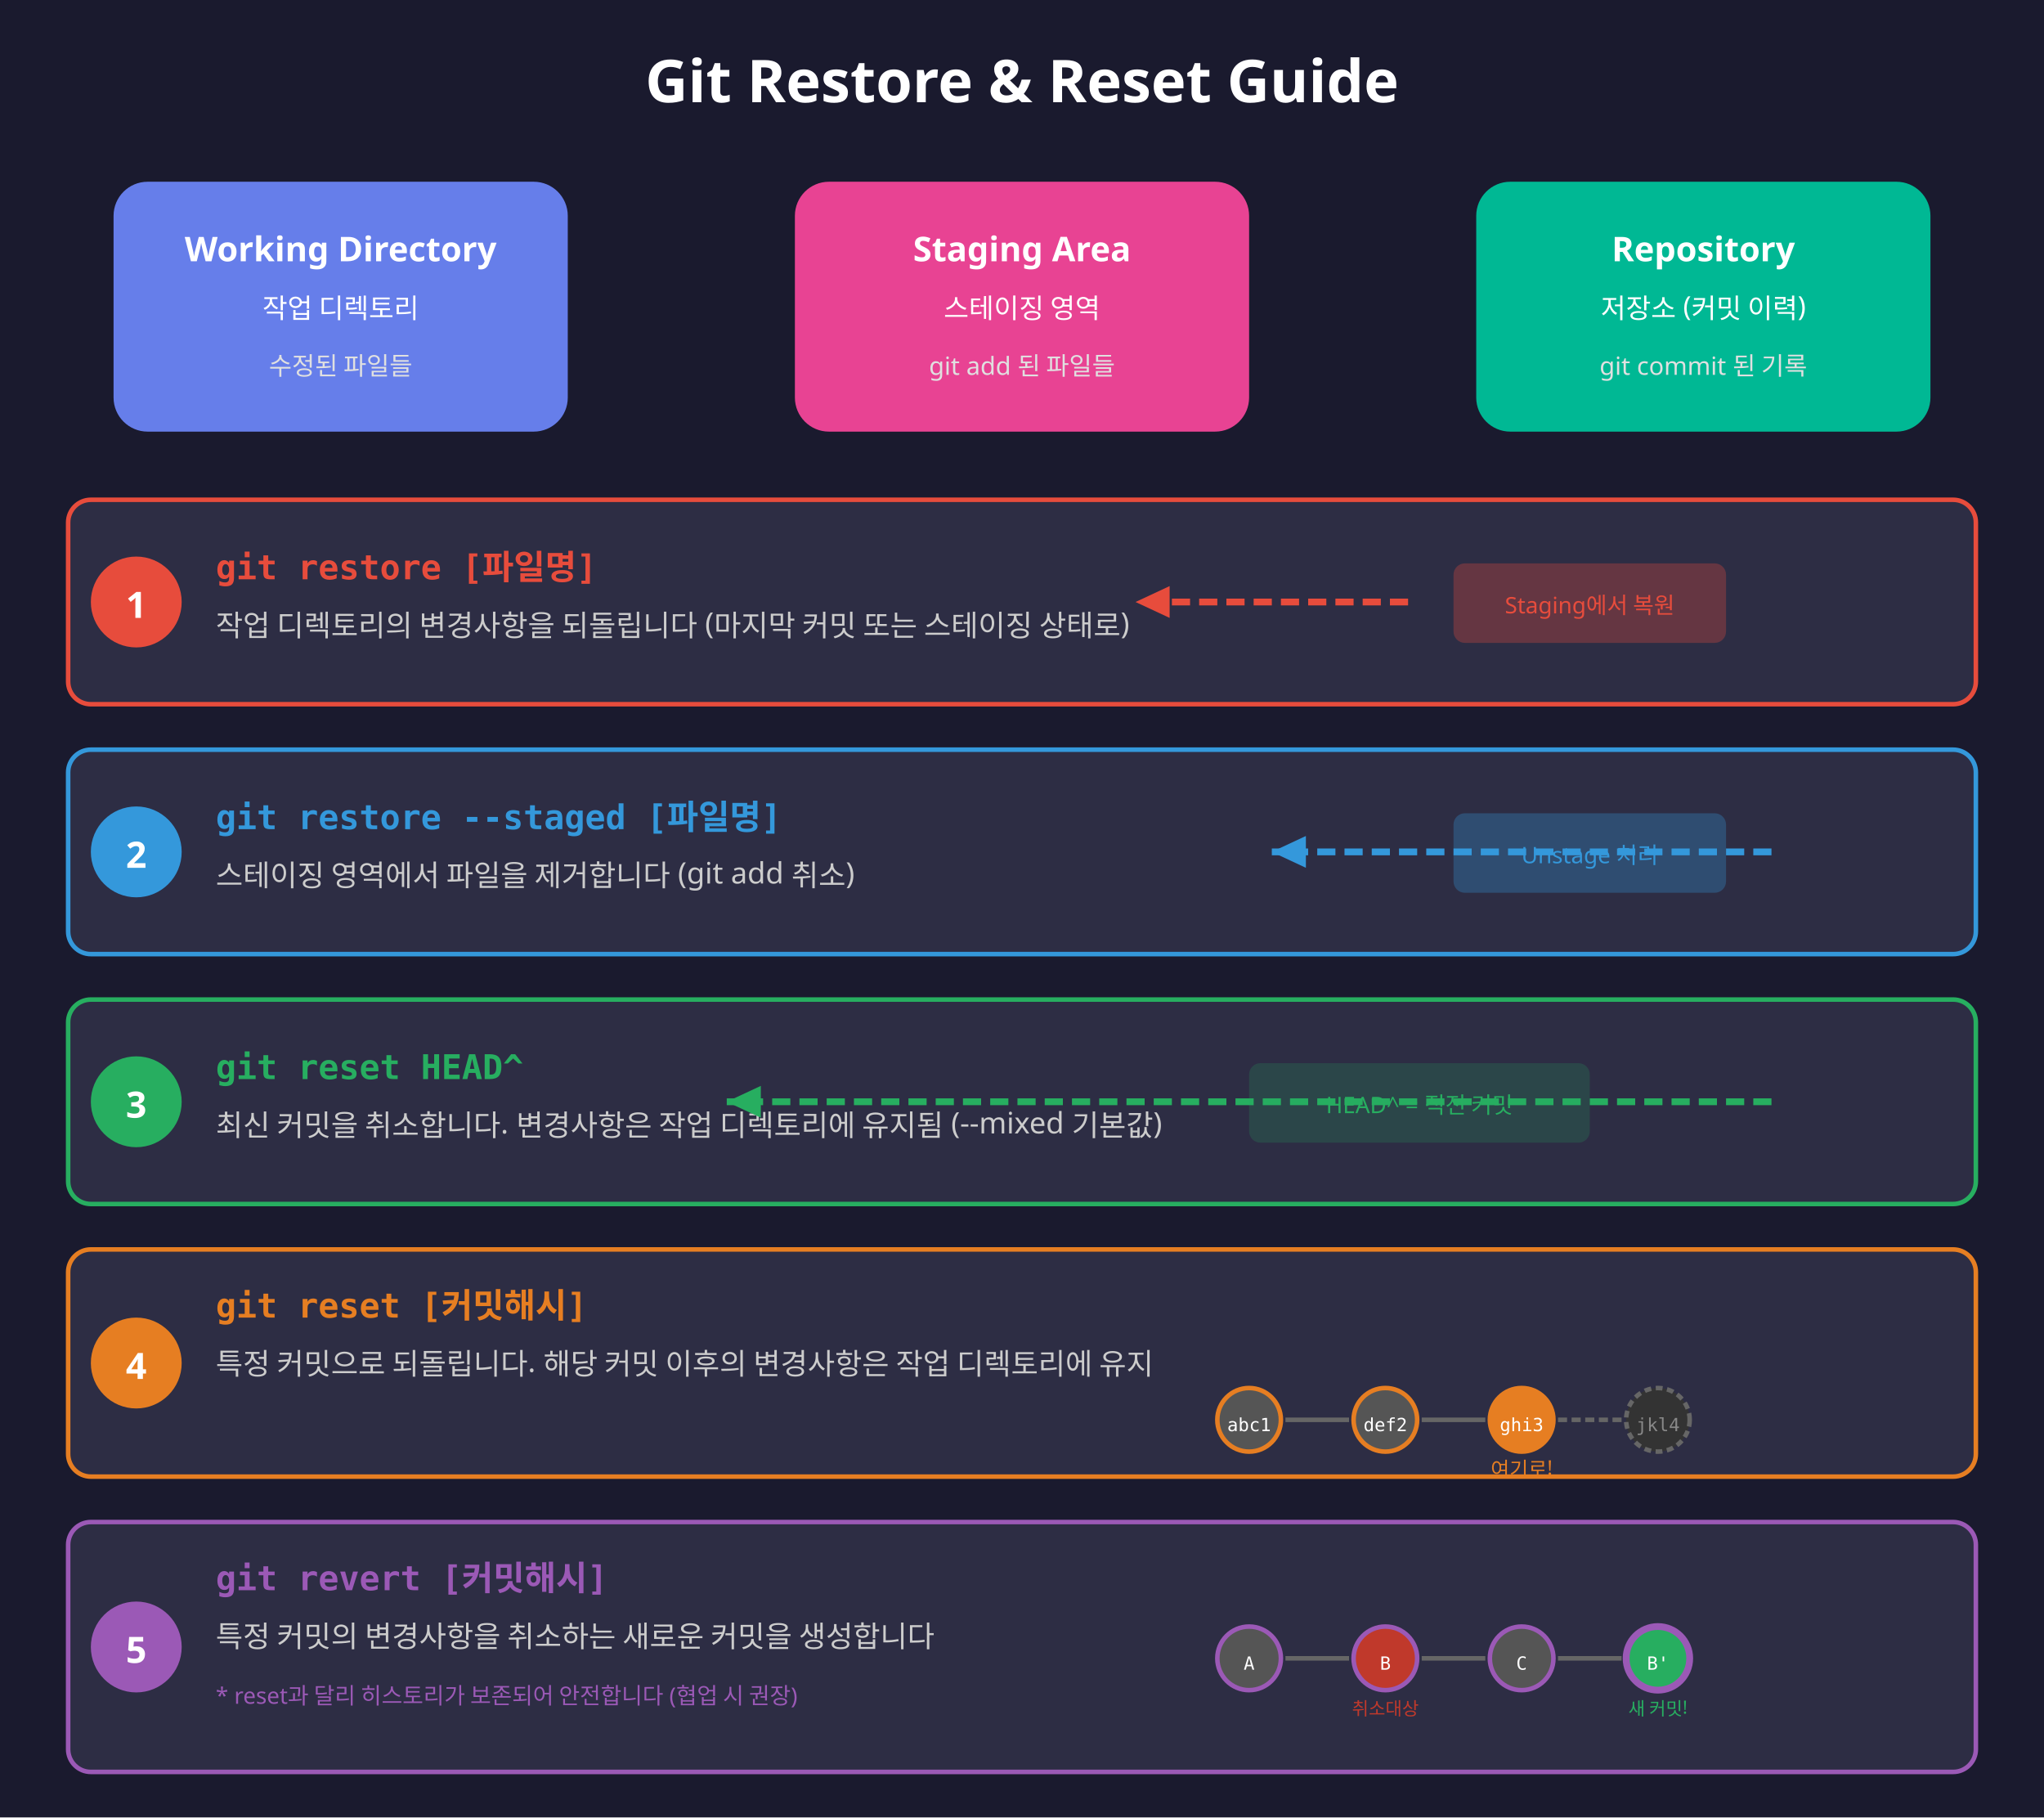
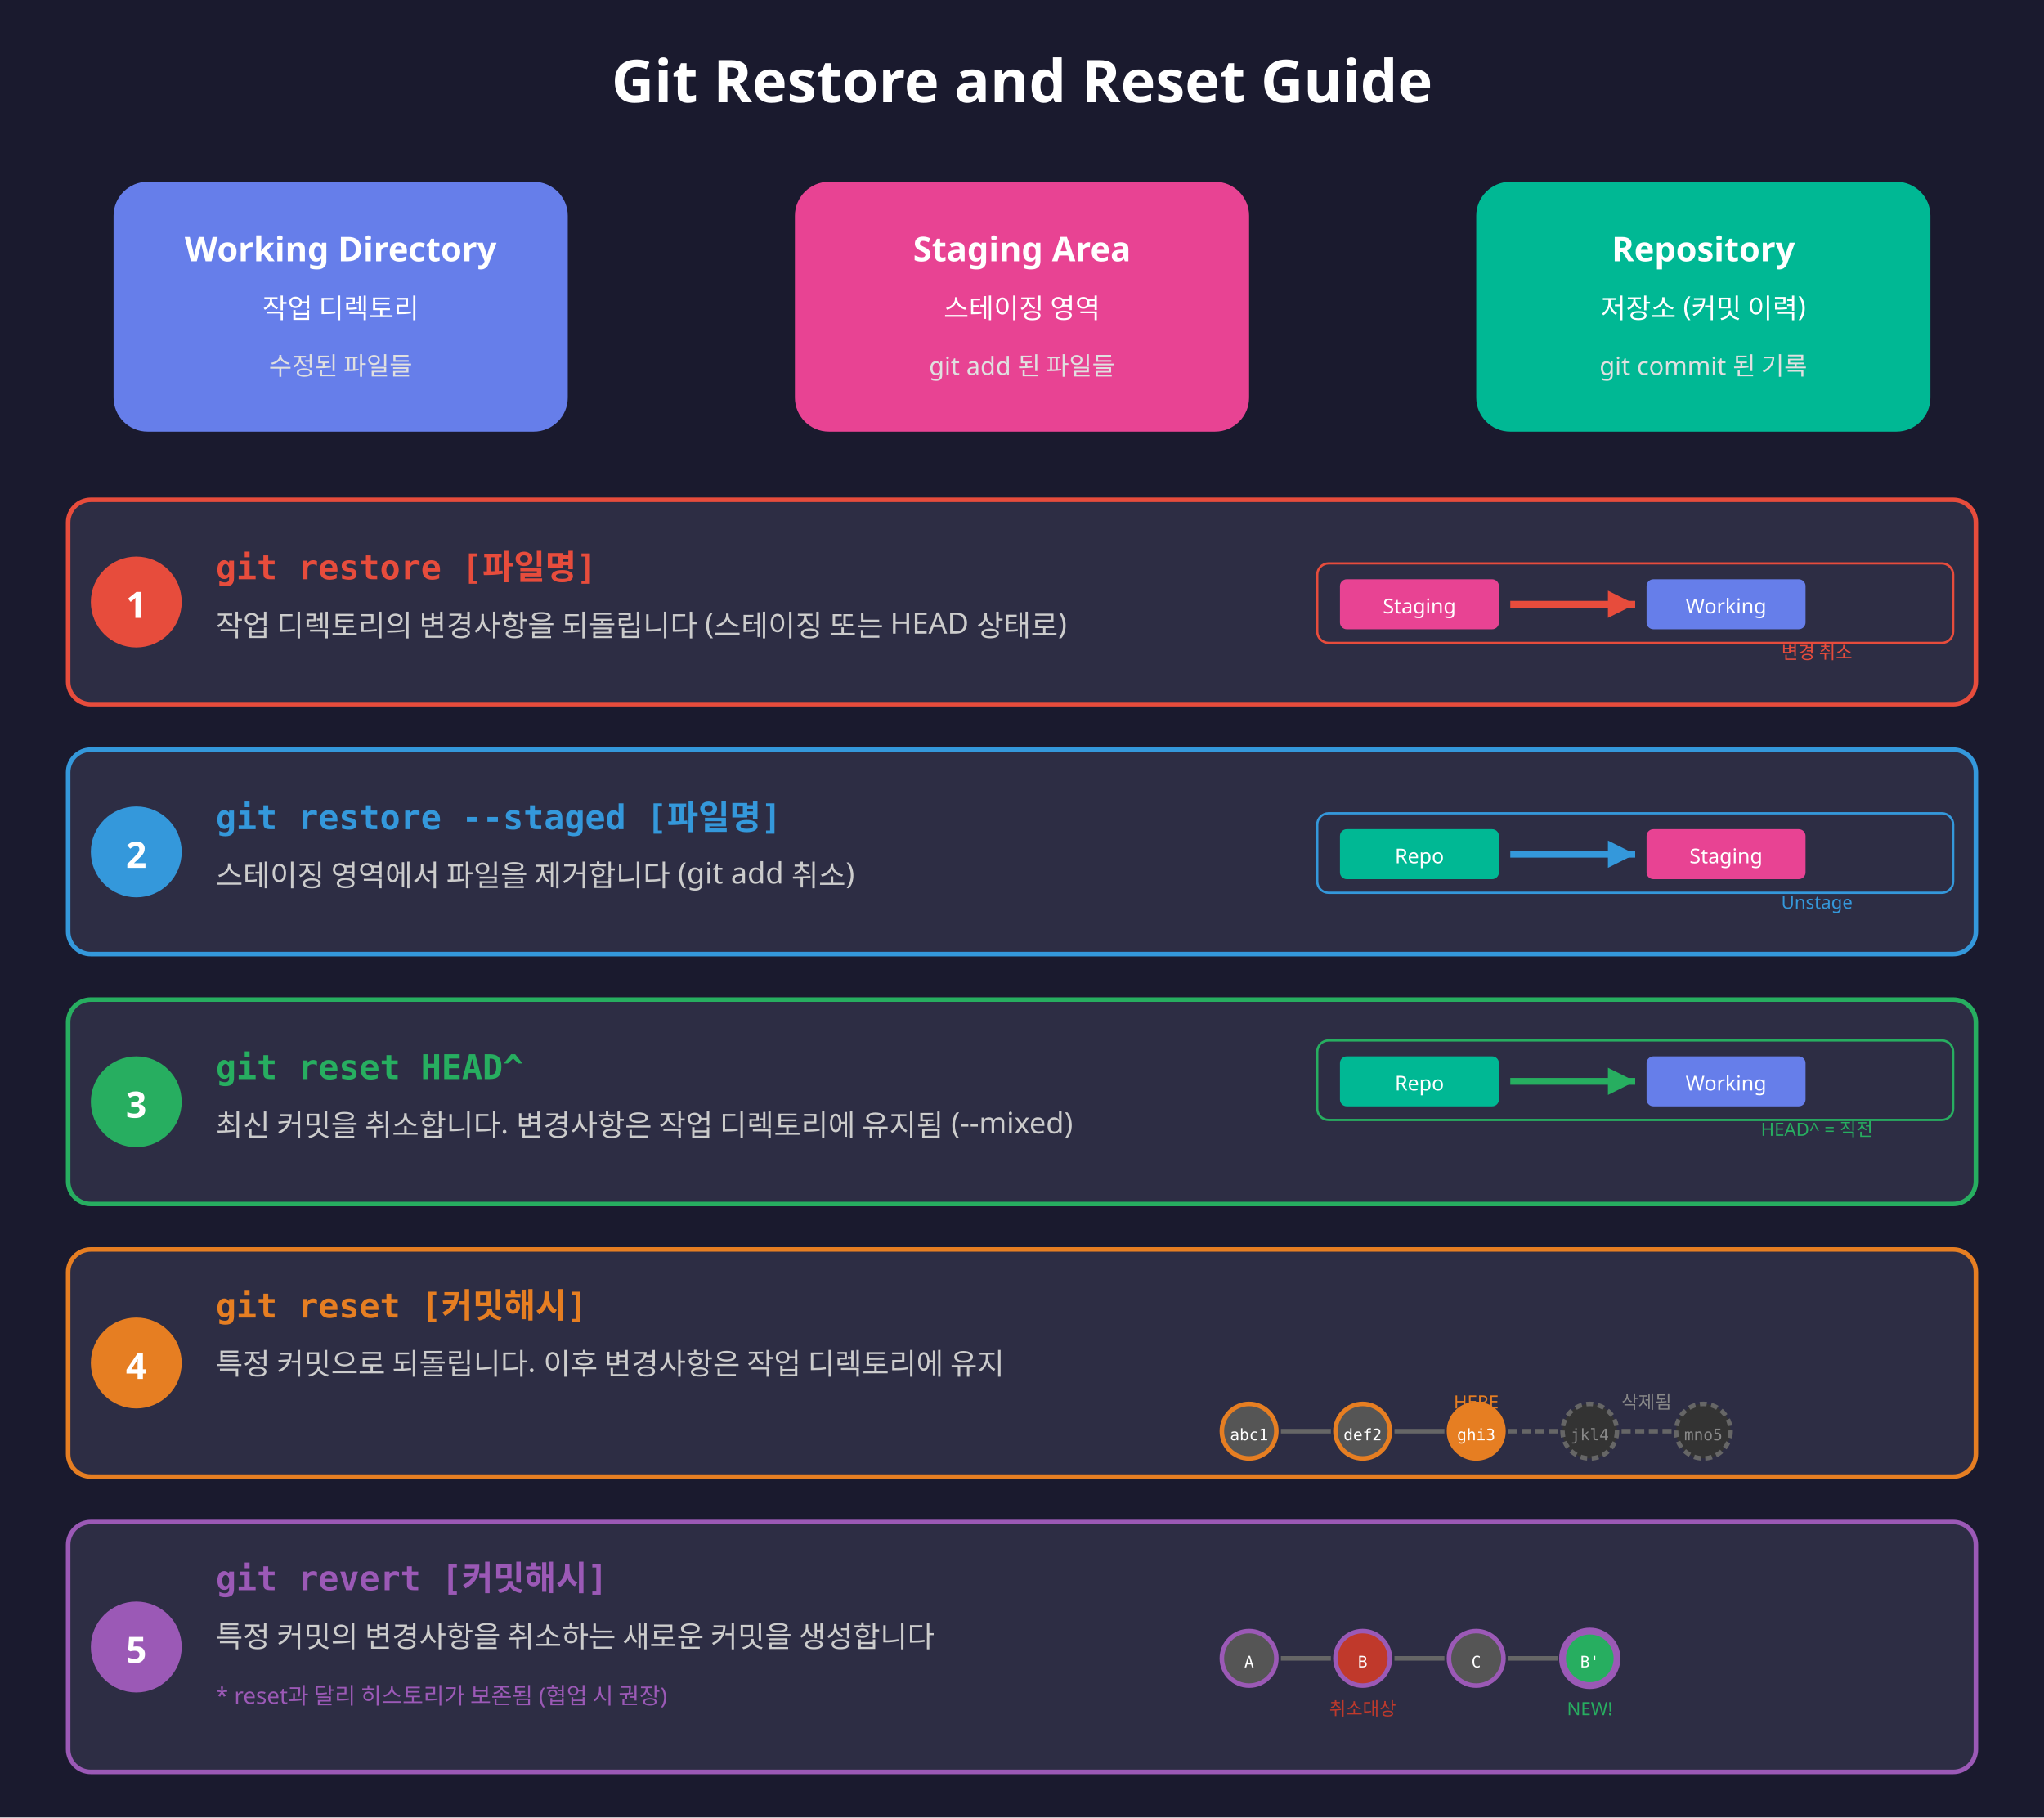
<svg xmlns="http://www.w3.org/2000/svg" viewBox="0 0 900 800" width="900" height="800">
  <rect width="900" height="800" fill="#1a1a2e" />
-   <text x="450" y="45" text-anchor="middle" font-family="sans-serif" font-size="26" font-weight="bold" fill="#ffffff">Git Restore &amp; Reset Guide</text>
+   <text x="450" y="45" text-anchor="middle" font-family="sans-serif" font-size="26" font-weight="bold" fill="#ffffff">Git Restore and Reset Guide</text>
  <rect x="50" y="80" width="200" height="110" rx="15" fill="#667eea" />
  <text x="150" y="115" text-anchor="middle" font-family="sans-serif" font-size="15" font-weight="bold" fill="#ffffff">Working Directory</text>
  <text x="150" y="140" text-anchor="middle" font-family="sans-serif" font-size="12" fill="#ffffff">작업 디렉토리</text>
  <text x="150" y="165" text-anchor="middle" font-family="sans-serif" font-size="11" fill="#e0e0e0">수정된 파일들</text>
  <rect x="350" y="80" width="200" height="110" rx="15" fill="#e84393" />
  <text x="450" y="115" text-anchor="middle" font-family="sans-serif" font-size="15" font-weight="bold" fill="#ffffff">Staging Area</text>
  <text x="450" y="140" text-anchor="middle" font-family="sans-serif" font-size="12" fill="#ffffff">스테이징 영역</text>
  <text x="450" y="165" text-anchor="middle" font-family="sans-serif" font-size="11" fill="#e0e0e0">git add 된 파일들</text>
  <rect x="650" y="80" width="200" height="110" rx="15" fill="#00b894" />
  <text x="750" y="115" text-anchor="middle" font-family="sans-serif" font-size="15" font-weight="bold" fill="#ffffff">Repository</text>
  <text x="750" y="140" text-anchor="middle" font-family="sans-serif" font-size="12" fill="#ffffff">저장소 (커밋 이력)</text>
  <text x="750" y="165" text-anchor="middle" font-family="sans-serif" font-size="11" fill="#e0e0e0">git commit 된 기록</text>
  <rect x="30" y="220" width="840" height="90" rx="10" fill="#2d2d44" stroke="#e74c3c" stroke-width="2" />
  <circle cx="60" cy="265" r="20" fill="#e74c3c" />
  <text x="60" y="272" text-anchor="middle" font-family="sans-serif" font-size="16" font-weight="bold" fill="#ffffff">1</text>
  <text x="95" y="255" font-family="monospace" font-size="15" font-weight="bold" fill="#e74c3c">git restore [파일명]</text>
-   <text x="95" y="280" font-family="sans-serif" font-size="13" fill="#cccccc">작업 디렉토리의 변경사항을 되돌립니다 (마지막 커밋 또는 스테이징 상태로)</text>
-   <line x1="620" y1="265" x2="500" y2="265" stroke="#e74c3c" stroke-width="3" stroke-dasharray="8,4" />
-   <polygon points="500,265 515,258 515,272" fill="#e74c3c" />
-   <rect x="640" y="248" width="120" height="35" rx="5" fill="#e74c3c" fill-opacity="0.3" />
-   <text x="700" y="270" text-anchor="middle" font-family="sans-serif" font-size="10" fill="#e74c3c">Staging에서 복원</text>
+   <text x="95" y="280" font-family="sans-serif" font-size="13" fill="#cccccc">작업 디렉토리의 변경사항을 되돌립니다 (스테이징 또는 HEAD 상태로)</text>
+   <rect x="580" y="248" width="280" height="35" rx="5" fill="#2d2d44" stroke="#e74c3c" stroke-width="1" />
+   <rect x="590" y="255" width="70" height="22" rx="3" fill="#e84393" />
+   <text x="625" y="270" text-anchor="middle" font-family="sans-serif" font-size="9" fill="#ffffff">Staging</text>
+   <line x1="665" y1="266" x2="720" y2="266" stroke="#e74c3c" stroke-width="3" />
+   <polygon points="720,266 708,260 708,272" fill="#e74c3c" />
+   <rect x="725" y="255" width="70" height="22" rx="3" fill="#667eea" />
+   <text x="760" y="270" text-anchor="middle" font-family="sans-serif" font-size="9" fill="#ffffff">Working</text>
+   <text x="800" y="290" text-anchor="middle" font-family="sans-serif" font-size="8" fill="#e74c3c">변경 취소</text>
  <rect x="30" y="330" width="840" height="90" rx="10" fill="#2d2d44" stroke="#3498db" stroke-width="2" />
  <circle cx="60" cy="375" r="20" fill="#3498db" />
  <text x="60" y="382" text-anchor="middle" font-family="sans-serif" font-size="16" font-weight="bold" fill="#ffffff">2</text>
  <text x="95" y="365" font-family="monospace" font-size="15" font-weight="bold" fill="#3498db">git restore --staged [파일명]</text>
  <text x="95" y="390" font-family="sans-serif" font-size="13" fill="#cccccc">스테이징 영역에서 파일을 제거합니다 (git add 취소)</text>
-   <line x1="780" y1="375" x2="560" y2="375" stroke="#3498db" stroke-width="3" stroke-dasharray="8,4" />
-   <polygon points="560,375 575,368 575,382" fill="#3498db" />
-   <rect x="640" y="358" width="120" height="35" rx="5" fill="#3498db" fill-opacity="0.3" />
-   <text x="700" y="380" text-anchor="middle" font-family="sans-serif" font-size="10" fill="#3498db">Unstage 처리</text>
+   <rect x="580" y="358" width="280" height="35" rx="5" fill="#2d2d44" stroke="#3498db" stroke-width="1" />
+   <rect x="590" y="365" width="70" height="22" rx="3" fill="#00b894" />
+   <text x="625" y="380" text-anchor="middle" font-family="sans-serif" font-size="9" fill="#ffffff">Repo</text>
+   <line x1="665" y1="376" x2="720" y2="376" stroke="#3498db" stroke-width="3" />
+   <polygon points="720,376 708,370 708,382" fill="#3498db" />
+   <rect x="725" y="365" width="70" height="22" rx="3" fill="#e84393" />
+   <text x="760" y="380" text-anchor="middle" font-family="sans-serif" font-size="9" fill="#ffffff">Staging</text>
+   <text x="800" y="400" text-anchor="middle" font-family="sans-serif" font-size="8" fill="#3498db">Unstage</text>
  <rect x="30" y="440" width="840" height="90" rx="10" fill="#2d2d44" stroke="#27ae60" stroke-width="2" />
  <circle cx="60" cy="485" r="20" fill="#27ae60" />
  <text x="60" y="492" text-anchor="middle" font-family="sans-serif" font-size="16" font-weight="bold" fill="#ffffff">3</text>
  <text x="95" y="475" font-family="monospace" font-size="15" font-weight="bold" fill="#27ae60">git reset HEAD^</text>
-   <text x="95" y="500" font-family="sans-serif" font-size="13" fill="#cccccc">최신 커밋을 취소합니다. 변경사항은 작업 디렉토리에 유지됨 (--mixed 기본값)</text>
-   <line x1="780" y1="485" x2="320" y2="485" stroke="#27ae60" stroke-width="3" stroke-dasharray="8,4" />
-   <polygon points="320,485 335,478 335,492" fill="#27ae60" />
-   <rect x="550" y="468" width="150" height="35" rx="5" fill="#27ae60" fill-opacity="0.2" />
-   <text x="625" y="490" text-anchor="middle" font-family="sans-serif" font-size="10" fill="#27ae60">HEAD^ = 직전 커밋</text>
+   <text x="95" y="500" font-family="sans-serif" font-size="13" fill="#cccccc">최신 커밋을 취소합니다. 변경사항은 작업 디렉토리에 유지됨 (--mixed)</text>
+   <rect x="580" y="458" width="280" height="35" rx="5" fill="#2d2d44" stroke="#27ae60" stroke-width="1" />
+   <rect x="590" y="465" width="70" height="22" rx="3" fill="#00b894" />
+   <text x="625" y="480" text-anchor="middle" font-family="sans-serif" font-size="9" fill="#ffffff">Repo</text>
+   <line x1="665" y1="476" x2="720" y2="476" stroke="#27ae60" stroke-width="3" />
+   <polygon points="720,476 708,470 708,482" fill="#27ae60" />
+   <rect x="725" y="465" width="70" height="22" rx="3" fill="#667eea" />
+   <text x="760" y="480" text-anchor="middle" font-family="sans-serif" font-size="9" fill="#ffffff">Working</text>
+   <text x="800" y="500" text-anchor="middle" font-family="sans-serif" font-size="8" fill="#27ae60">HEAD^ = 직전</text>
  <rect x="30" y="550" width="840" height="100" rx="10" fill="#2d2d44" stroke="#e67e22" stroke-width="2" />
  <circle cx="60" cy="600" r="20" fill="#e67e22" />
  <text x="60" y="607" text-anchor="middle" font-family="sans-serif" font-size="16" font-weight="bold" fill="#ffffff">4</text>
  <text x="95" y="580" font-family="monospace" font-size="15" font-weight="bold" fill="#e67e22">git reset [커밋해시]</text>
-   <text x="95" y="605" font-family="sans-serif" font-size="13" fill="#cccccc">특정 커밋으로 되돌립니다. 해당 커밋 이후의 변경사항은 작업 디렉토리에 유지</text>
-   <circle cx="550" cy="625" r="14" fill="#555555" stroke="#e67e22" stroke-width="2" />
-   <text x="550" y="630" text-anchor="middle" font-family="monospace" font-size="8" fill="#ffffff">abc1</text>
-   <line x1="566" y1="625" x2="594" y2="625" stroke="#666666" stroke-width="2" />
-   <circle cx="610" cy="625" r="14" fill="#555555" stroke="#e67e22" stroke-width="2" />
-   <text x="610" y="630" text-anchor="middle" font-family="monospace" font-size="8" fill="#ffffff">def2</text>
-   <line x1="626" y1="625" x2="654" y2="625" stroke="#666666" stroke-width="2" />
-   <circle cx="670" cy="625" r="14" fill="#e67e22" stroke="#e67e22" stroke-width="2" />
-   <text x="670" y="630" text-anchor="middle" font-family="monospace" font-size="8" fill="#ffffff">ghi3</text>
-   <text x="670" y="650" text-anchor="middle" font-family="sans-serif" font-size="9" fill="#e67e22">여기로!</text>
-   <line x1="686" y1="625" x2="714" y2="625" stroke="#666666" stroke-width="2" stroke-dasharray="4,2" />
-   <circle cx="730" cy="625" r="14" fill="#333333" stroke="#666666" stroke-width="2" stroke-dasharray="3,2" />
-   <text x="730" y="630" text-anchor="middle" font-family="monospace" font-size="8" fill="#888888">jkl4</text>
+   <text x="95" y="605" font-family="sans-serif" font-size="13" fill="#cccccc">특정 커밋으로 되돌립니다. 이후 변경사항은 작업 디렉토리에 유지</text>
+   <circle cx="550" cy="630" r="12" fill="#555555" stroke="#e67e22" stroke-width="2" />
+   <text x="550" y="634" text-anchor="middle" font-family="monospace" font-size="7" fill="#ffffff">abc1</text>
+   <line x1="564" y1="630" x2="586" y2="630" stroke="#666666" stroke-width="2" />
+   <circle cx="600" cy="630" r="12" fill="#555555" stroke="#e67e22" stroke-width="2" />
+   <text x="600" y="634" text-anchor="middle" font-family="monospace" font-size="7" fill="#ffffff">def2</text>
+   <line x1="614" y1="630" x2="636" y2="630" stroke="#666666" stroke-width="2" />
+   <circle cx="650" cy="630" r="12" fill="#e67e22" stroke="#e67e22" stroke-width="2" />
+   <text x="650" y="634" text-anchor="middle" font-family="monospace" font-size="7" fill="#ffffff">ghi3</text>
+   <text x="650" y="620" text-anchor="middle" font-family="sans-serif" font-size="8" fill="#e67e22">HERE</text>
+   <line x1="664" y1="630" x2="686" y2="630" stroke="#666666" stroke-width="2" stroke-dasharray="4,2" />
+   <circle cx="700" cy="630" r="12" fill="#333333" stroke="#666666" stroke-width="2" stroke-dasharray="3,2" />
+   <text x="700" y="634" text-anchor="middle" font-family="monospace" font-size="7" fill="#888888">jkl4</text>
+   <line x1="714" y1="630" x2="736" y2="630" stroke="#666666" stroke-width="2" stroke-dasharray="4,2" />
+   <circle cx="750" cy="630" r="12" fill="#333333" stroke="#666666" stroke-width="2" stroke-dasharray="3,2" />
+   <text x="750" y="634" text-anchor="middle" font-family="monospace" font-size="7" fill="#888888">mno5</text>
+   <text x="725" y="620" text-anchor="middle" font-family="sans-serif" font-size="8" fill="#888888">삭제됨</text>
  <rect x="30" y="670" width="840" height="110" rx="10" fill="#2d2d44" stroke="#9b59b6" stroke-width="2" />
  <circle cx="60" cy="725" r="20" fill="#9b59b6" />
  <text x="60" y="732" text-anchor="middle" font-family="sans-serif" font-size="16" font-weight="bold" fill="#ffffff">5</text>
  <text x="95" y="700" font-family="monospace" font-size="15" font-weight="bold" fill="#9b59b6">git revert [커밋해시]</text>
  <text x="95" y="725" font-family="sans-serif" font-size="13" fill="#cccccc">특정 커밋의 변경사항을 취소하는 새로운 커밋을 생성합니다</text>
-   <text x="95" y="750" font-family="sans-serif" font-size="10" fill="#9b59b6">* reset과 달리 히스토리가 보존되어 안전합니다 (협업 시 권장)</text>
-   <circle cx="550" cy="730" r="14" fill="#555555" stroke="#9b59b6" stroke-width="2" />
-   <text x="550" y="735" text-anchor="middle" font-family="monospace" font-size="8" fill="#ffffff">A</text>
-   <line x1="566" y1="730" x2="594" y2="730" stroke="#666666" stroke-width="2" />
-   <circle cx="610" cy="730" r="14" fill="#c0392b" stroke="#9b59b6" stroke-width="2" />
-   <text x="610" y="735" text-anchor="middle" font-family="monospace" font-size="8" fill="#ffffff">B</text>
-   <text x="610" y="755" text-anchor="middle" font-family="sans-serif" font-size="8" fill="#c0392b">취소대상</text>
-   <line x1="626" y1="730" x2="654" y2="730" stroke="#666666" stroke-width="2" />
-   <circle cx="670" cy="730" r="14" fill="#555555" stroke="#9b59b6" stroke-width="2" />
-   <text x="670" y="735" text-anchor="middle" font-family="monospace" font-size="8" fill="#ffffff">C</text>
-   <line x1="686" y1="730" x2="714" y2="730" stroke="#666666" stroke-width="2" />
-   <circle cx="730" cy="730" r="14" fill="#27ae60" stroke="#9b59b6" stroke-width="3" />
-   <text x="730" y="735" text-anchor="middle" font-family="monospace" font-size="8" fill="#ffffff">B'</text>
-   <text x="730" y="755" text-anchor="middle" font-family="sans-serif" font-size="8" fill="#27ae60">새 커밋!</text>
+   <text x="95" y="750" font-family="sans-serif" font-size="10" fill="#9b59b6">* reset과 달리 히스토리가 보존됨 (협업 시 권장)</text>
+   <circle cx="550" cy="730" r="12" fill="#555555" stroke="#9b59b6" stroke-width="2" />
+   <text x="550" y="734" text-anchor="middle" font-family="monospace" font-size="7" fill="#ffffff">A</text>
+   <line x1="564" y1="730" x2="586" y2="730" stroke="#666666" stroke-width="2" />
+   <circle cx="600" cy="730" r="12" fill="#c0392b" stroke="#9b59b6" stroke-width="2" />
+   <text x="600" y="734" text-anchor="middle" font-family="monospace" font-size="7" fill="#ffffff">B</text>
+   <text x="600" y="755" text-anchor="middle" font-family="sans-serif" font-size="8" fill="#c0392b">취소대상</text>
+   <line x1="614" y1="730" x2="636" y2="730" stroke="#666666" stroke-width="2" />
+   <circle cx="650" cy="730" r="12" fill="#555555" stroke="#9b59b6" stroke-width="2" />
+   <text x="650" y="734" text-anchor="middle" font-family="monospace" font-size="7" fill="#ffffff">C</text>
+   <line x1="664" y1="730" x2="686" y2="730" stroke="#666666" stroke-width="2" />
+   <circle cx="700" cy="730" r="12" fill="#27ae60" stroke="#9b59b6" stroke-width="3" />
+   <text x="700" y="734" text-anchor="middle" font-family="monospace" font-size="7" fill="#ffffff">B'</text>
+   <text x="700" y="755" text-anchor="middle" font-family="sans-serif" font-size="8" fill="#27ae60">NEW!</text>
</svg>
